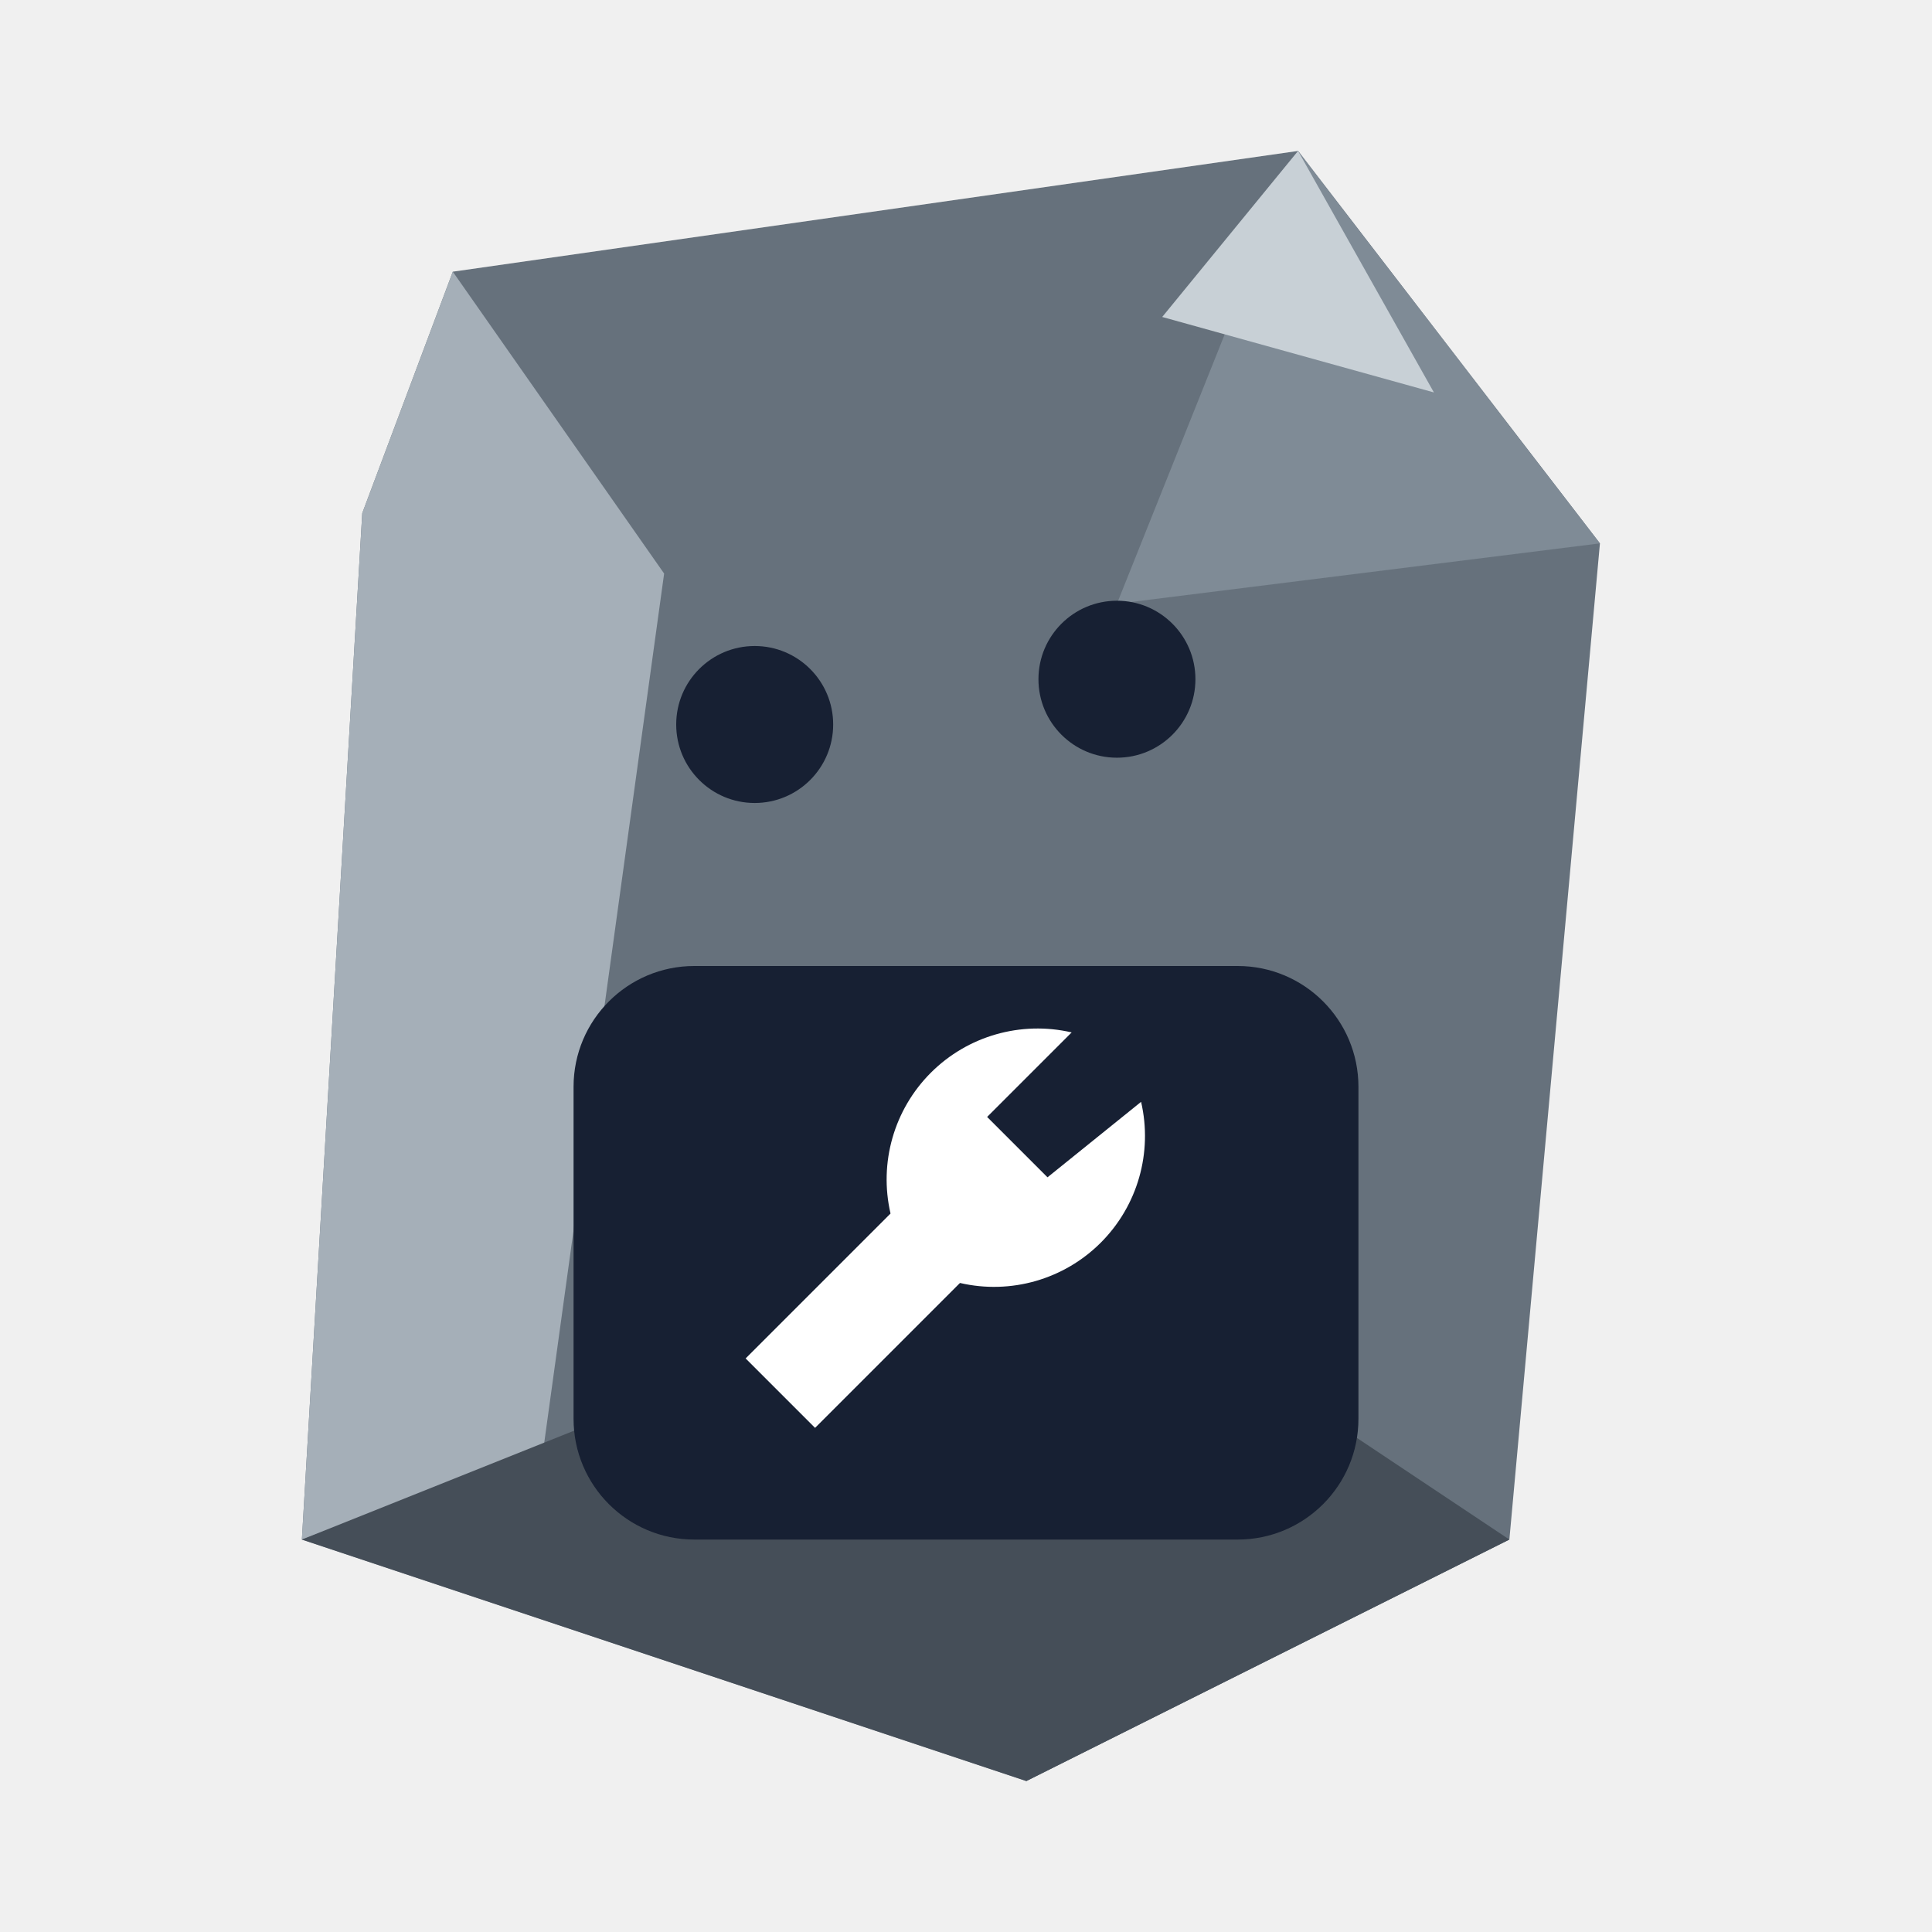
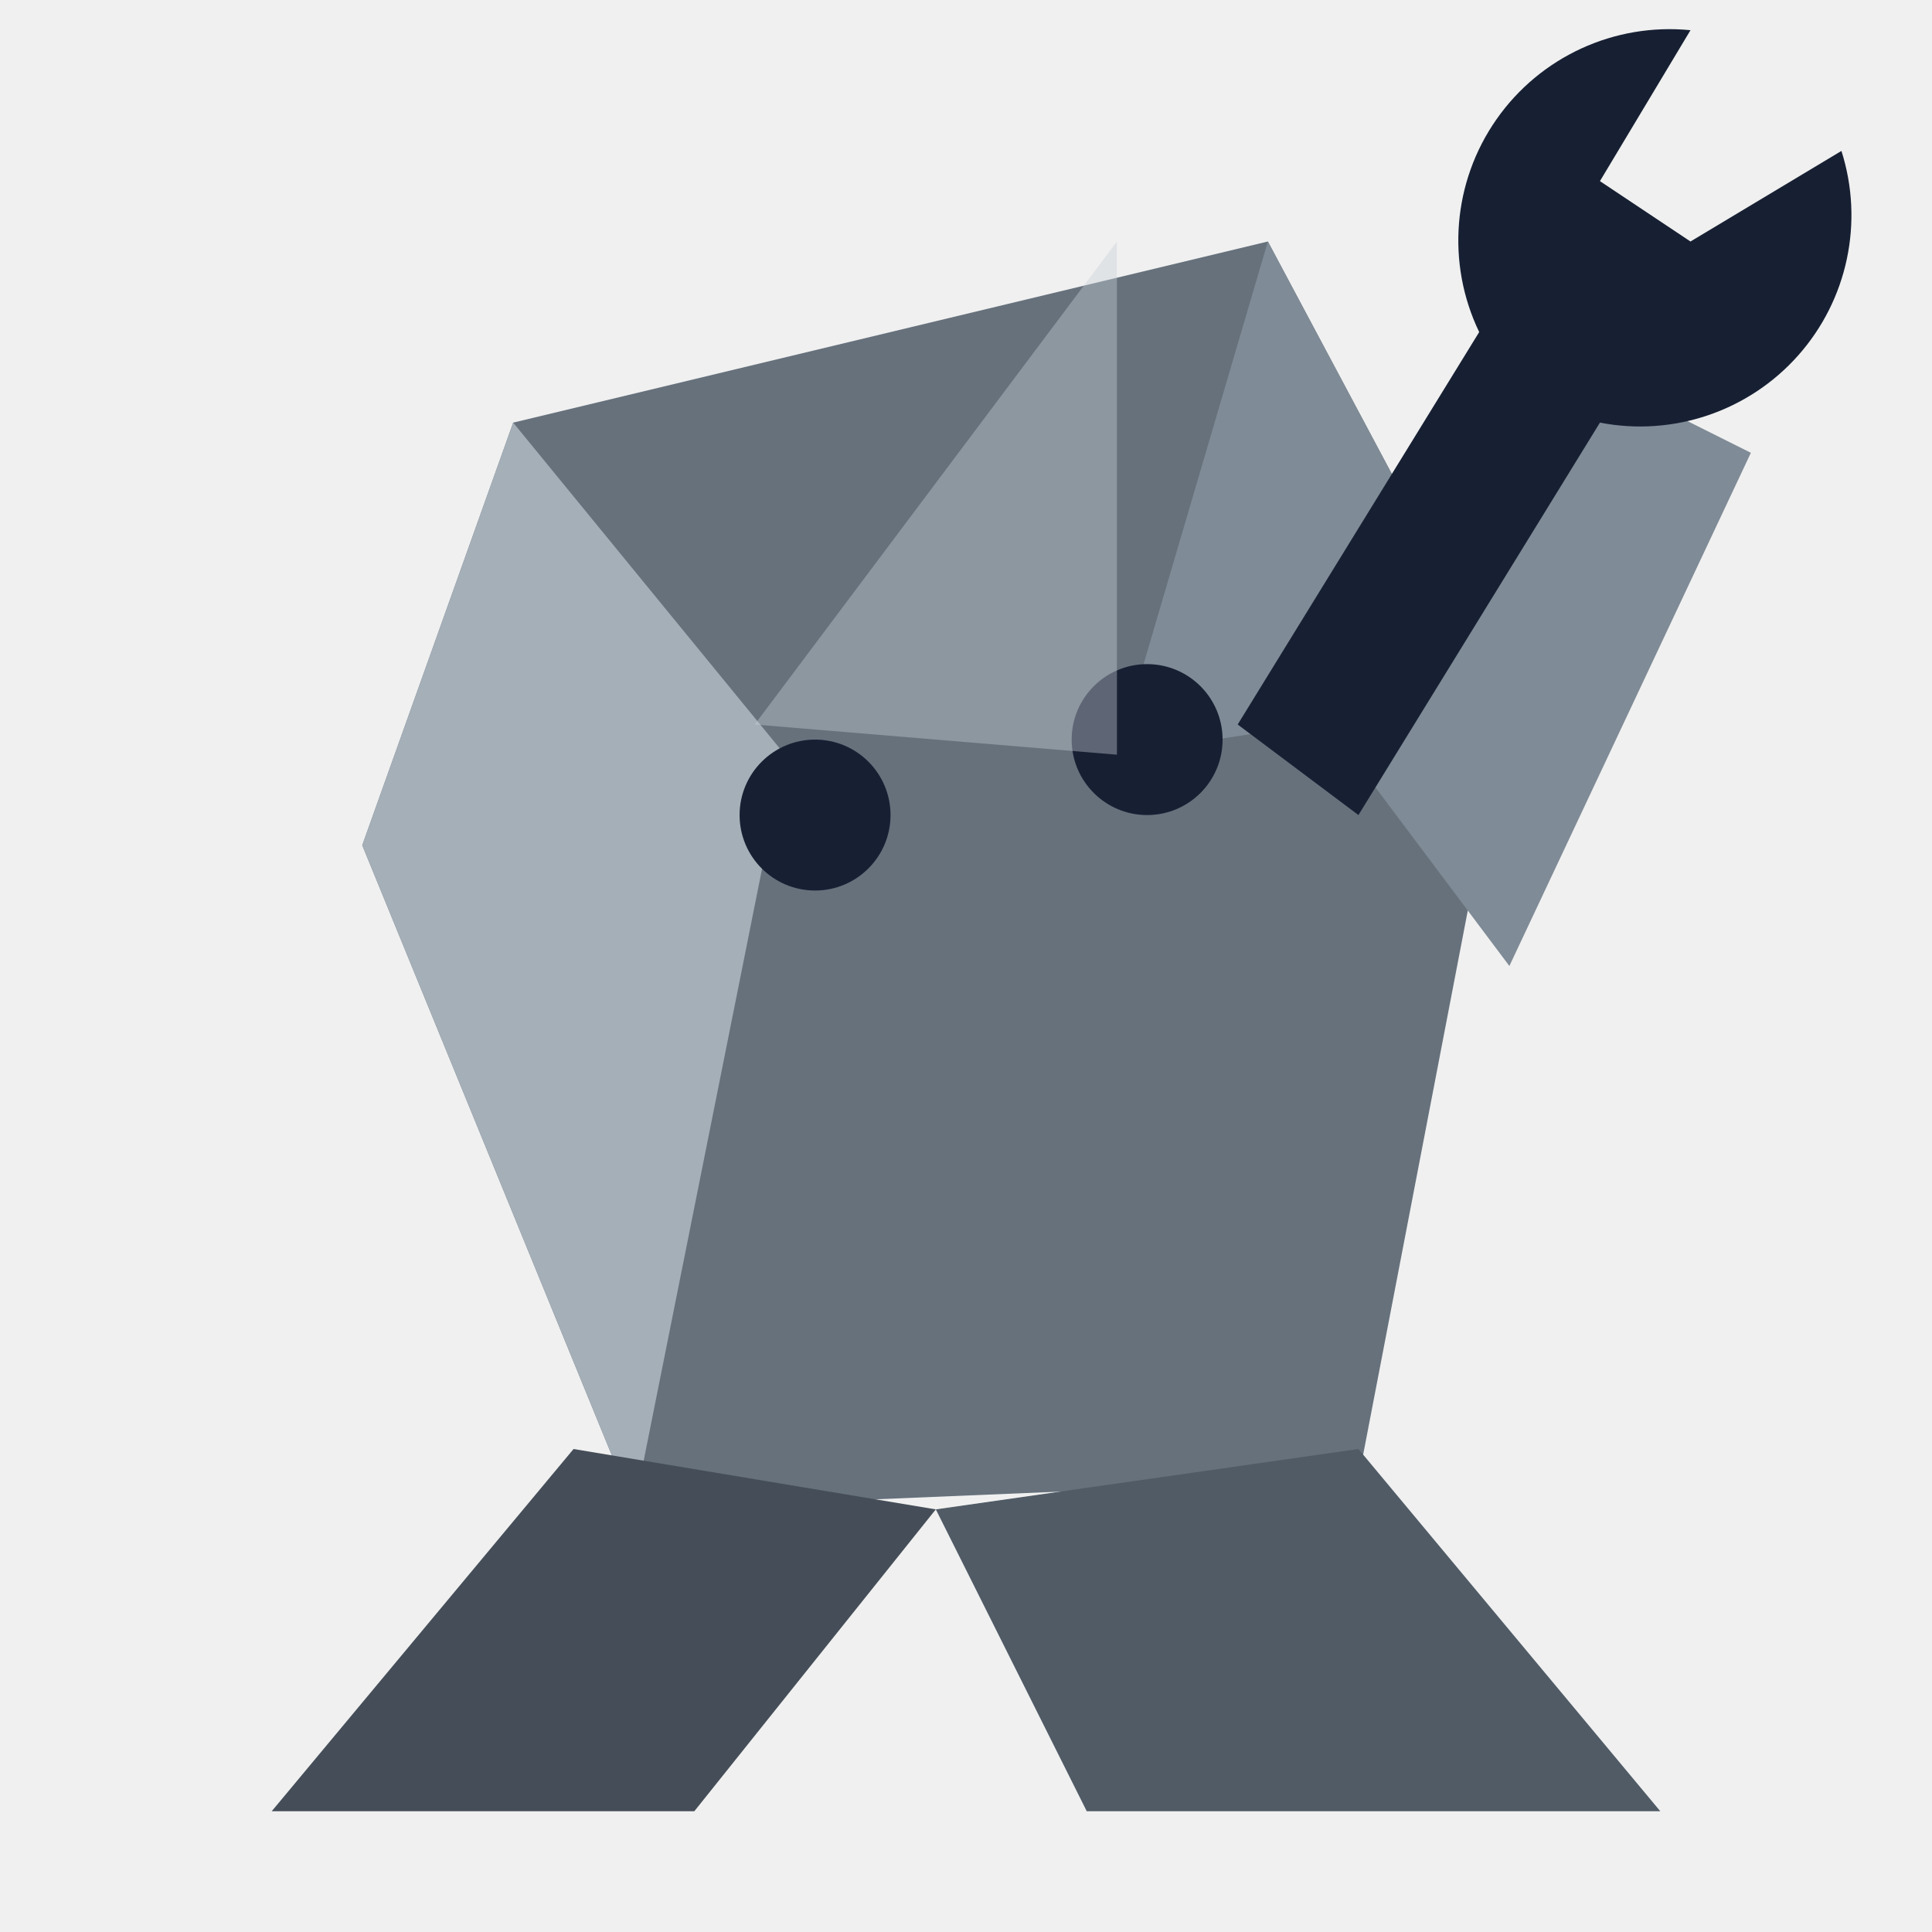
<svg xmlns="http://www.w3.org/2000/svg" viewBox="0 0 64 64" role="img" aria-labelledby="title desc">
-   <path d="M15 9 43 5l10 13-3 33-16 8-24-8 2-34Z" fill="#66717C" />
-   <path d="m15 9 7 10-4 29-8 3 2-34Z" fill="#A5AFB8" />
-   <path d="m43 5-6 15 16-2Z" fill="#7F8B96" />
-   <path d="m10 51 25-10 15 10-16 8Z" fill="#454E58" />
-   <circle cx="25" cy="24" r="2.6" fill="#172033" />
-   <circle cx="37" cy="22.5" r="2.6" fill="#172033" />
-   <rect x="19" y="32" width="26" height="19" rx="4" fill="#172033" />
-   <path d="M37.8 36.5a5 5 0 0 1-6 6L27 47.3l-2.3-2.3 4.8-4.8a5 5 0 0 1 6-6l-2.8 2.8 2 2Z" fill="#fff" />
-   <path d="m38.5 10.5 4.5-5.5 4.5 8Z" fill="#C8D0D6" />
+   <path d="m17 14 25-6 8 15-5 26-24 1-9-22Z" fill="#66717C" />
+   <path d="m17 14 9 11-5 25-9-22Z" fill="#A5AFB8" />
+   <path d="m42 8-5 17 13-2Z" fill="#7F8B96" />
+   <path d="m44 24 8-12 6 3-8 17Z" fill="#7F8B96" />
+   <path d="M61 5a7 7 0 0 1-8 9l-8 13-4-3 8-13a7 7 0 0 1 7-10l-3 5 3 2Z" fill="#172033" />
+   <path d="m19 48 12 2-8 10H9Z" fill="#454E58" />
+   <path d="m31 50 14-2 10 12H36Z" fill="#505B66" />
+   <circle cx="27" cy="27" r="2.5" fill="#172033" />
+   <circle cx="38" cy="24.5" r="2.5" fill="#172033" />
+   <path d="m25 24 12-16v17Z" fill="#C8D0D6" opacity=".4" />
</svg>
